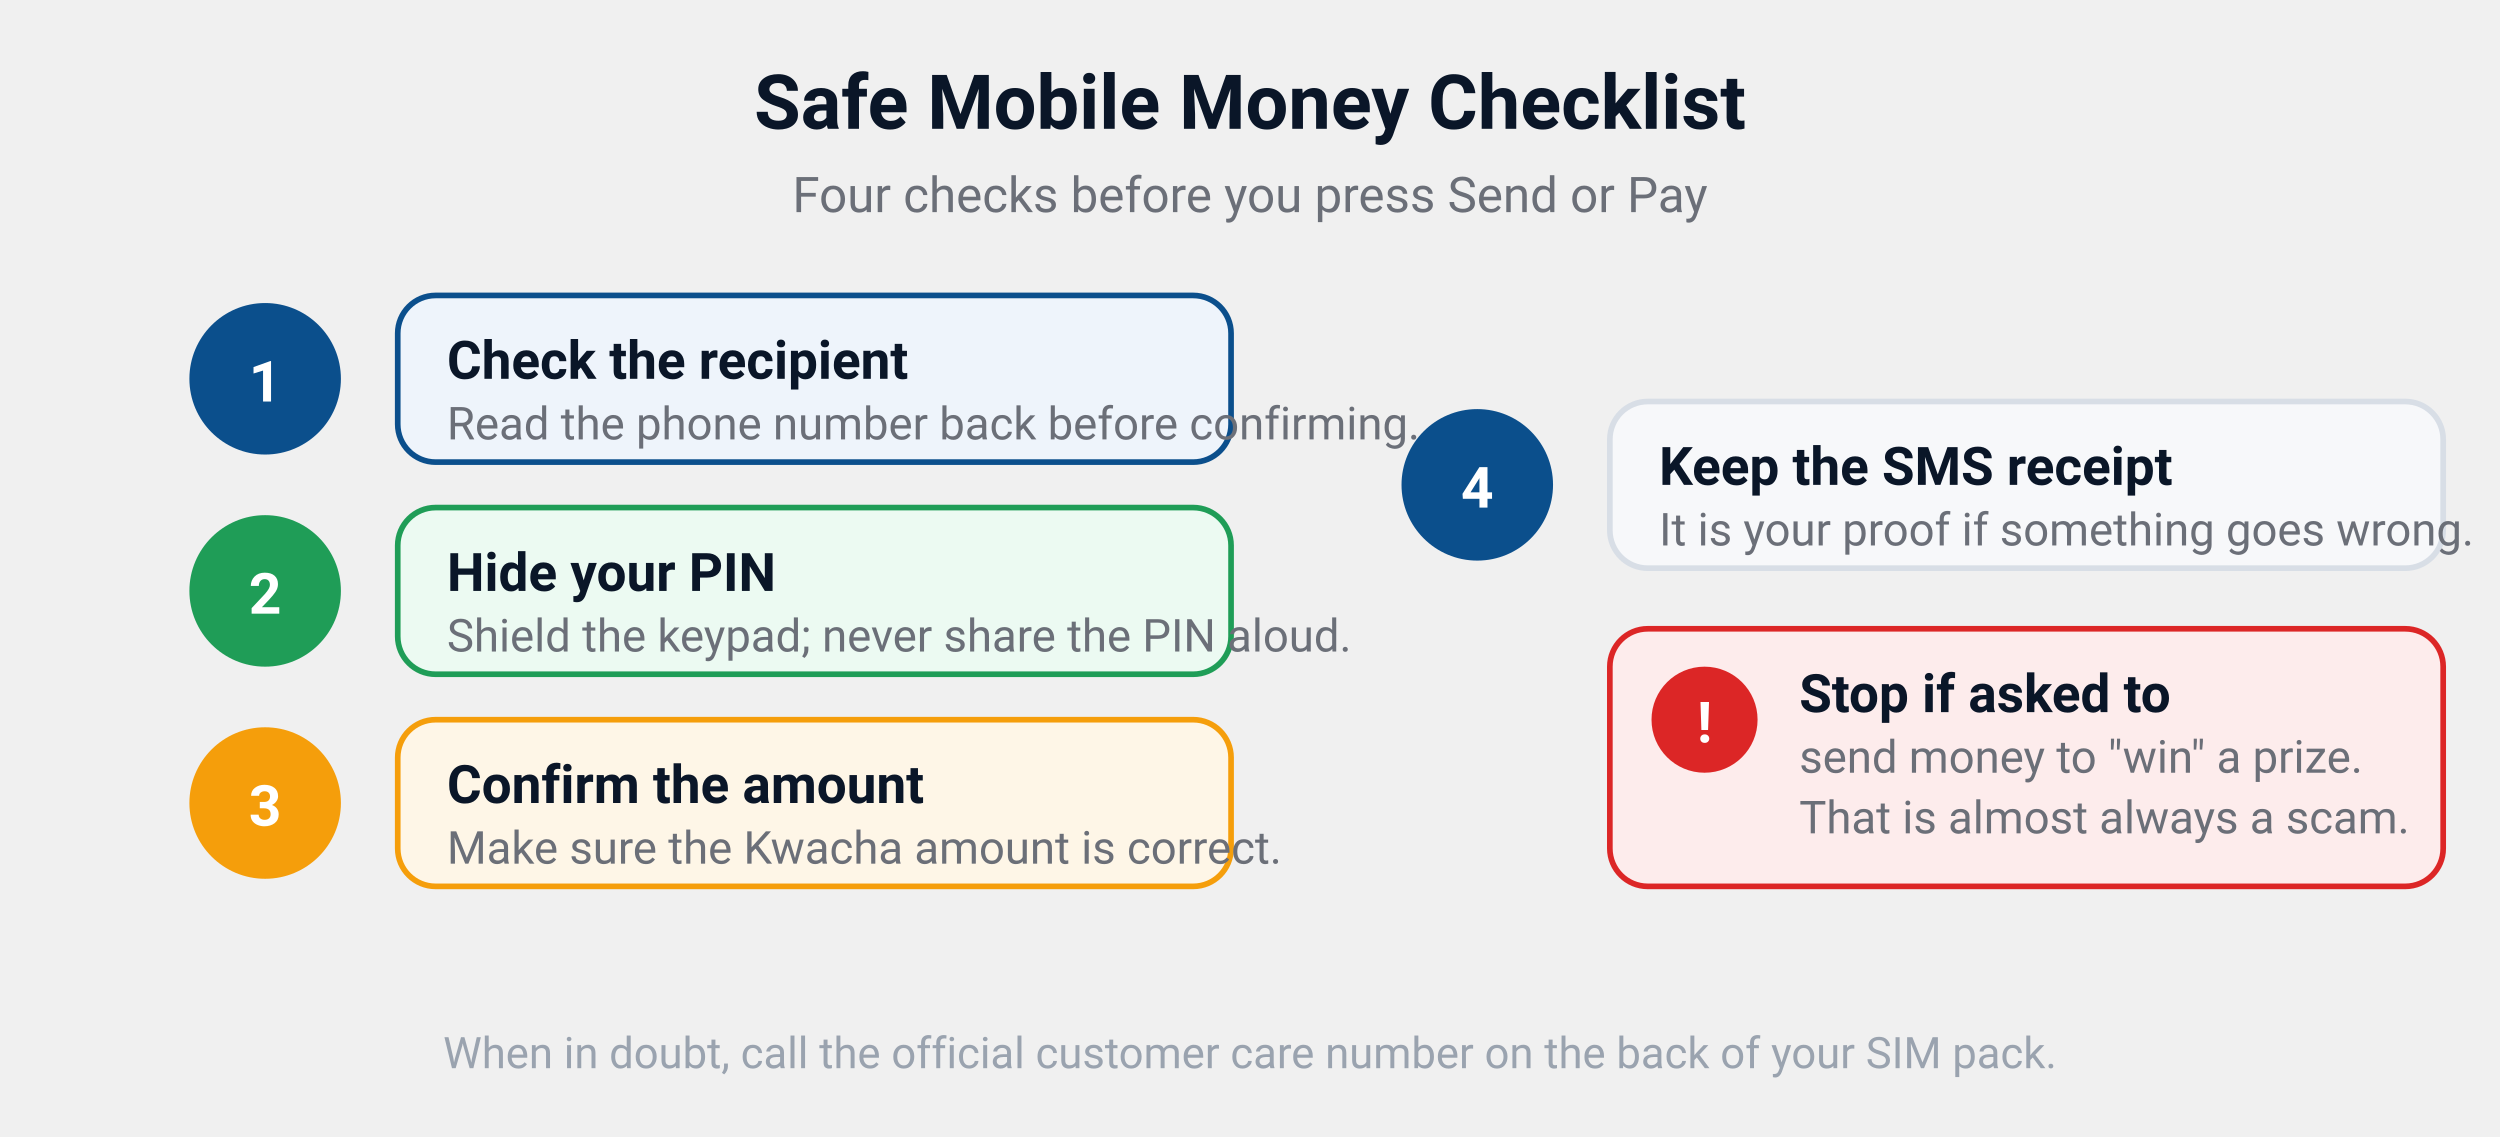
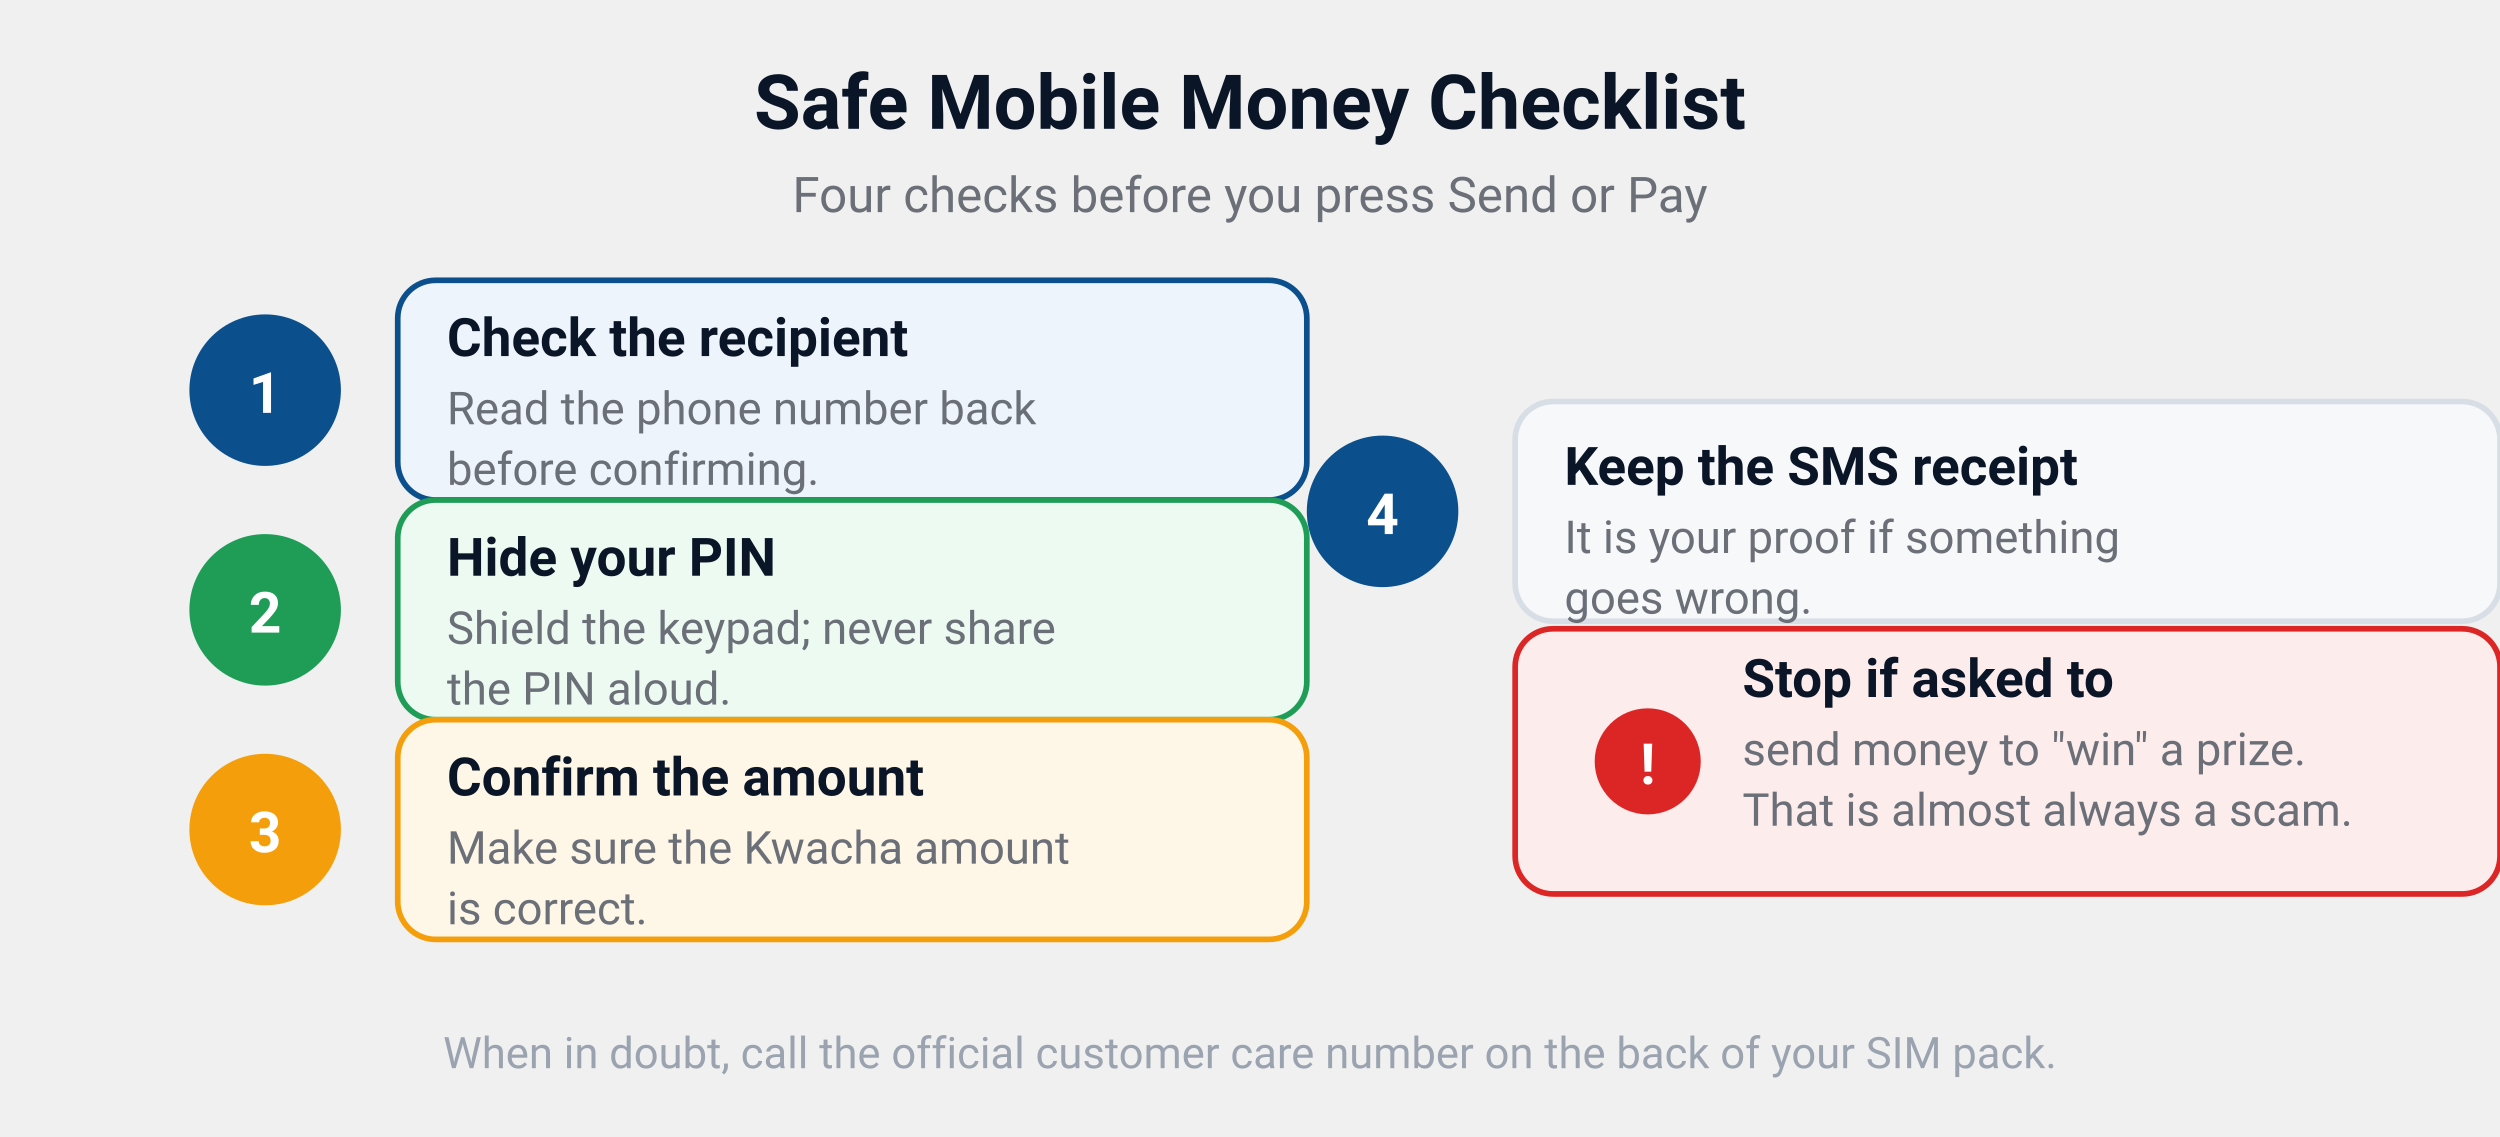
<svg xmlns="http://www.w3.org/2000/svg" viewBox="0 0 660 300" font-family="Segoe UI, Roboto, Helvetica, Arial, sans-serif" role="img" aria-label="Safe mobile money checklist: check the recipient, hide your PIN, confirm the amount, and keep the SMS receipt.">
  <text x="330" y="34" text-anchor="middle" font-size="20" font-weight="700" fill="#0a1628">Safe Mobile Money Checklist</text>
  <text x="330" y="56" text-anchor="middle" font-size="13" fill="#6b6f78">Four checks before you press Send or Pay</text>
  <g>
-     <circle cx="70" cy="100" r="20" fill="#0b4f8c" />
-     <text x="70" y="106" text-anchor="middle" font-size="15" font-weight="700" fill="#ffffff">1</text>
-     <rect x="105" y="78" width="220" height="44" rx="10" fill="#eef4fb" stroke="#0b4f8c" stroke-width="1.5" />
-     <text x="118" y="100" font-size="14" font-weight="700" fill="#0a1628">Check the recipient</text>
-     <text x="118" y="116" font-size="12" fill="#6b6f78">Read the phone number back before confirming.</text>
+     <circle cx="70" cy="103" r="20" fill="#0b4f8c" />
+     <text x="70" y="109" text-anchor="middle" font-size="15" font-weight="700" fill="#ffffff">1</text>
+     <rect x="105" y="74" width="240" height="58" rx="10" fill="#eef4fb" stroke="#0b4f8c" stroke-width="1.5" />
+     <text x="118" y="94" font-size="14" font-weight="700" fill="#0a1628">Check the recipient</text>
+     <text x="118" y="112" font-size="12" fill="#6b6f78">Read the phone number back</text>
+     <text x="118" y="128" font-size="12" fill="#6b6f78">before confirming.</text>
  </g>
  <g>
-     <circle cx="70" cy="156" r="20" fill="#1f9d57" />
-     <text x="70" y="162" text-anchor="middle" font-size="15" font-weight="700" fill="#ffffff">2</text>
-     <rect x="105" y="134" width="220" height="44" rx="10" fill="#ecfaf2" stroke="#1f9d57" stroke-width="1.5" />
-     <text x="118" y="156" font-size="14" font-weight="700" fill="#0a1628">Hide your PIN</text>
-     <text x="118" y="172" font-size="12" fill="#6b6f78">Shield the keypad; never share the PIN aloud.</text>
+     <circle cx="70" cy="161" r="20" fill="#1f9d57" />
+     <text x="70" y="167" text-anchor="middle" font-size="15" font-weight="700" fill="#ffffff">2</text>
+     <rect x="105" y="132" width="240" height="58" rx="10" fill="#ecfaf2" stroke="#1f9d57" stroke-width="1.5" />
+     <text x="118" y="152" font-size="14" font-weight="700" fill="#0a1628">Hide your PIN</text>
+     <text x="118" y="170" font-size="12" fill="#6b6f78">Shield the keypad; never share</text>
+     <text x="118" y="186" font-size="12" fill="#6b6f78">the PIN aloud.</text>
  </g>
  <g>
-     <circle cx="70" cy="212" r="20" fill="#f59e0b" />
-     <text x="70" y="218" text-anchor="middle" font-size="15" font-weight="700" fill="#ffffff">3</text>
-     <rect x="105" y="190" width="220" height="44" rx="10" fill="#fef6e7" stroke="#f59e0b" stroke-width="1.5" />
-     <text x="118" y="212" font-size="14" font-weight="700" fill="#0a1628">Confirm the amount</text>
-     <text x="118" y="228" font-size="12" fill="#6b6f78">Make sure the Kwacha amount is correct.</text>
+     <circle cx="70" cy="219" r="20" fill="#f59e0b" />
+     <text x="70" y="225" text-anchor="middle" font-size="15" font-weight="700" fill="#ffffff">3</text>
+     <rect x="105" y="190" width="240" height="58" rx="10" fill="#fef6e7" stroke="#f59e0b" stroke-width="1.5" />
+     <text x="118" y="210" font-size="14" font-weight="700" fill="#0a1628">Confirm the amount</text>
+     <text x="118" y="228" font-size="12" fill="#6b6f78">Make sure the Kwacha amount</text>
+     <text x="118" y="244" font-size="12" fill="#6b6f78">is correct.</text>
  </g>
  <g>
-     <circle cx="390" cy="128" r="20" fill="#0b4f8c" />
-     <text x="390" y="134" text-anchor="middle" font-size="15" font-weight="700" fill="#ffffff">4</text>
-     <rect x="425" y="106" width="220" height="44" rx="10" fill="#f7f8fa" stroke="#d8dee6" stroke-width="1.5" />
-     <text x="438" y="128" font-size="14" font-weight="700" fill="#0a1628">Keep the SMS receipt</text>
-     <text x="438" y="144" font-size="12" fill="#6b6f78">It is your proof if something goes wrong.</text>
+     <circle cx="365" cy="135" r="20" fill="#0b4f8c" />
+     <text x="365" y="141" text-anchor="middle" font-size="15" font-weight="700" fill="#ffffff">4</text>
+     <rect x="400" y="106" width="260" height="58" rx="10" fill="#f7f8fa" stroke="#d8dee6" stroke-width="1.5" />
+     <text x="413" y="128" font-size="14" font-weight="700" fill="#0a1628">Keep the SMS receipt</text>
+     <text x="413" y="146" font-size="12" fill="#6b6f78">It is your proof if something</text>
+     <text x="413" y="162" font-size="12" fill="#6b6f78">goes wrong.</text>
  </g>
  <g>
-     <rect x="425" y="166" width="220" height="68" rx="10" fill="#fdecec" stroke="#dc2626" stroke-width="1.5" />
-     <circle cx="450" cy="190" r="14" fill="#dc2626" />
-     <text x="450" y="196" text-anchor="middle" font-size="15" font-weight="700" fill="#ffffff">!</text>
-     <text x="475" y="188" font-size="14" font-weight="700" fill="#0a1628">Stop if asked to</text>
-     <text x="475" y="204" font-size="12" fill="#6b6f78">send money to "win" a prize.</text>
-     <text x="475" y="220" font-size="12" fill="#6b6f78">That is almost always a scam.</text>
+     <rect x="400" y="166" width="260" height="70" rx="10" fill="#fdecec" stroke="#dc2626" stroke-width="1.5" />
+     <circle cx="435" cy="201" r="14" fill="#dc2626" />
+     <text x="435" y="207" text-anchor="middle" font-size="15" font-weight="700" fill="#ffffff">!</text>
+     <text x="460" y="184" font-size="14" font-weight="700" fill="#0a1628">Stop if asked to</text>
+     <text x="460" y="202" font-size="12" fill="#6b6f78">send money to "win" a prize.</text>
+     <text x="460" y="218" font-size="12" fill="#6b6f78">That is almost always a scam.</text>
  </g>
  <text x="330" y="282" text-anchor="middle" font-size="11.5" fill="#9aa3af">When in doubt, call the official customer care number on the back of your SIM pack.</text>
</svg>
